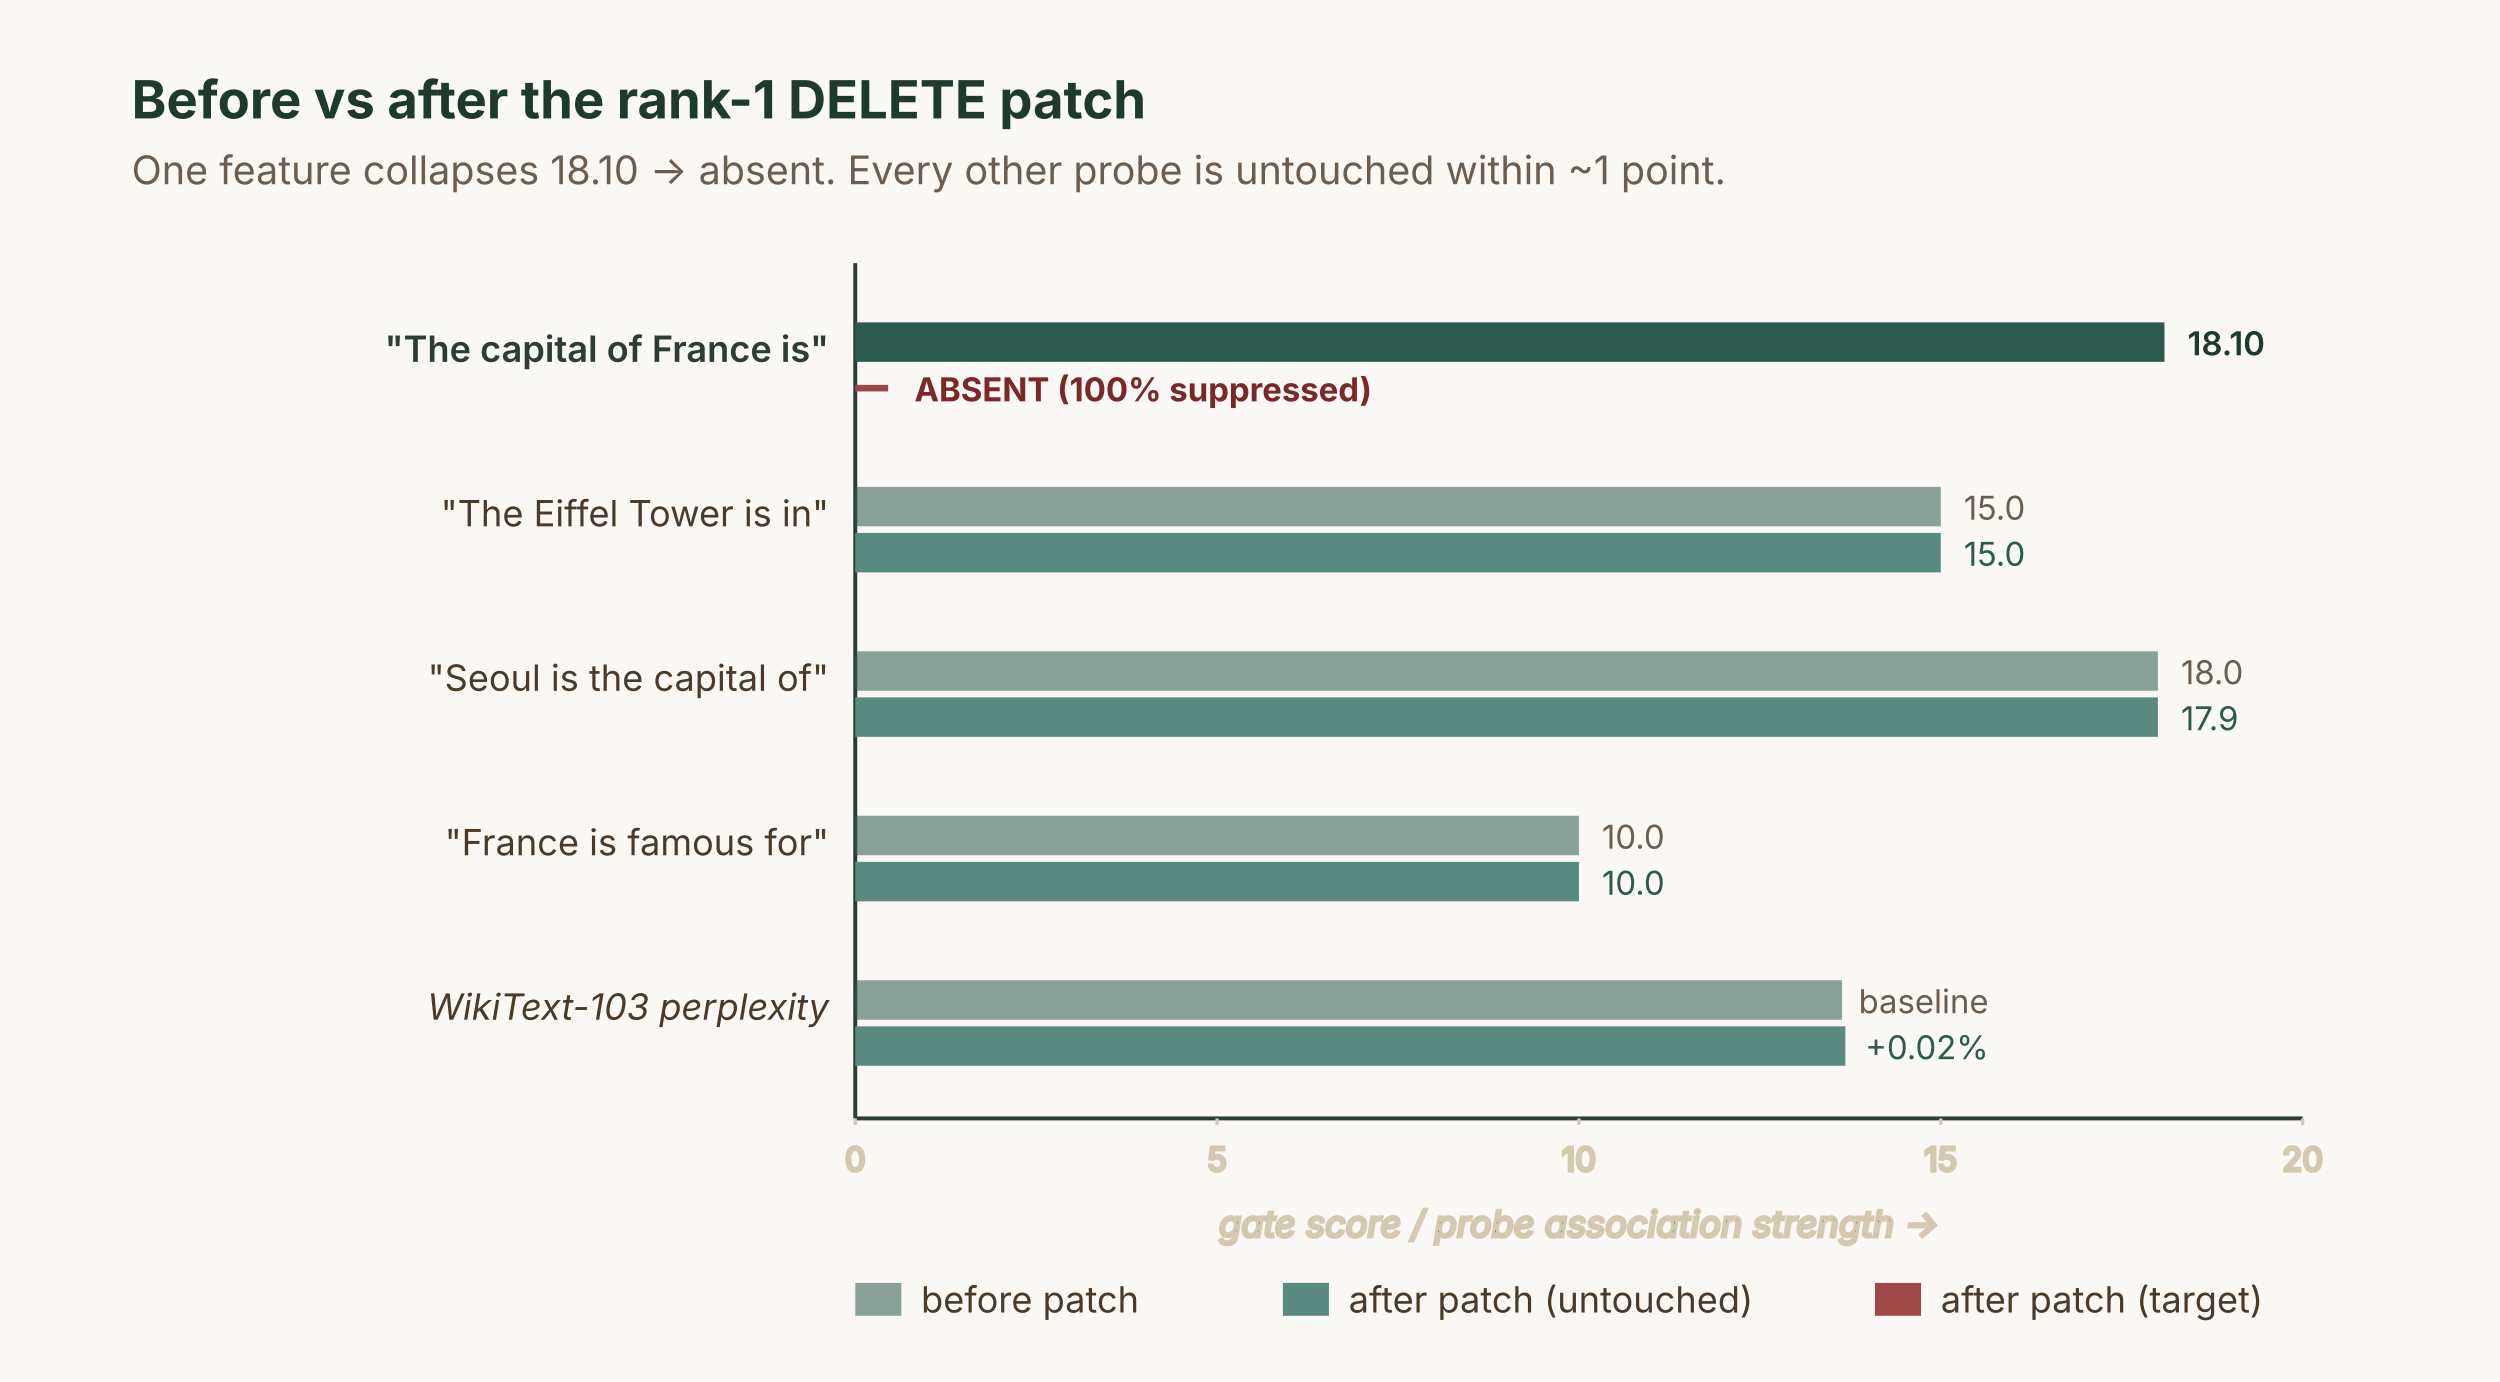
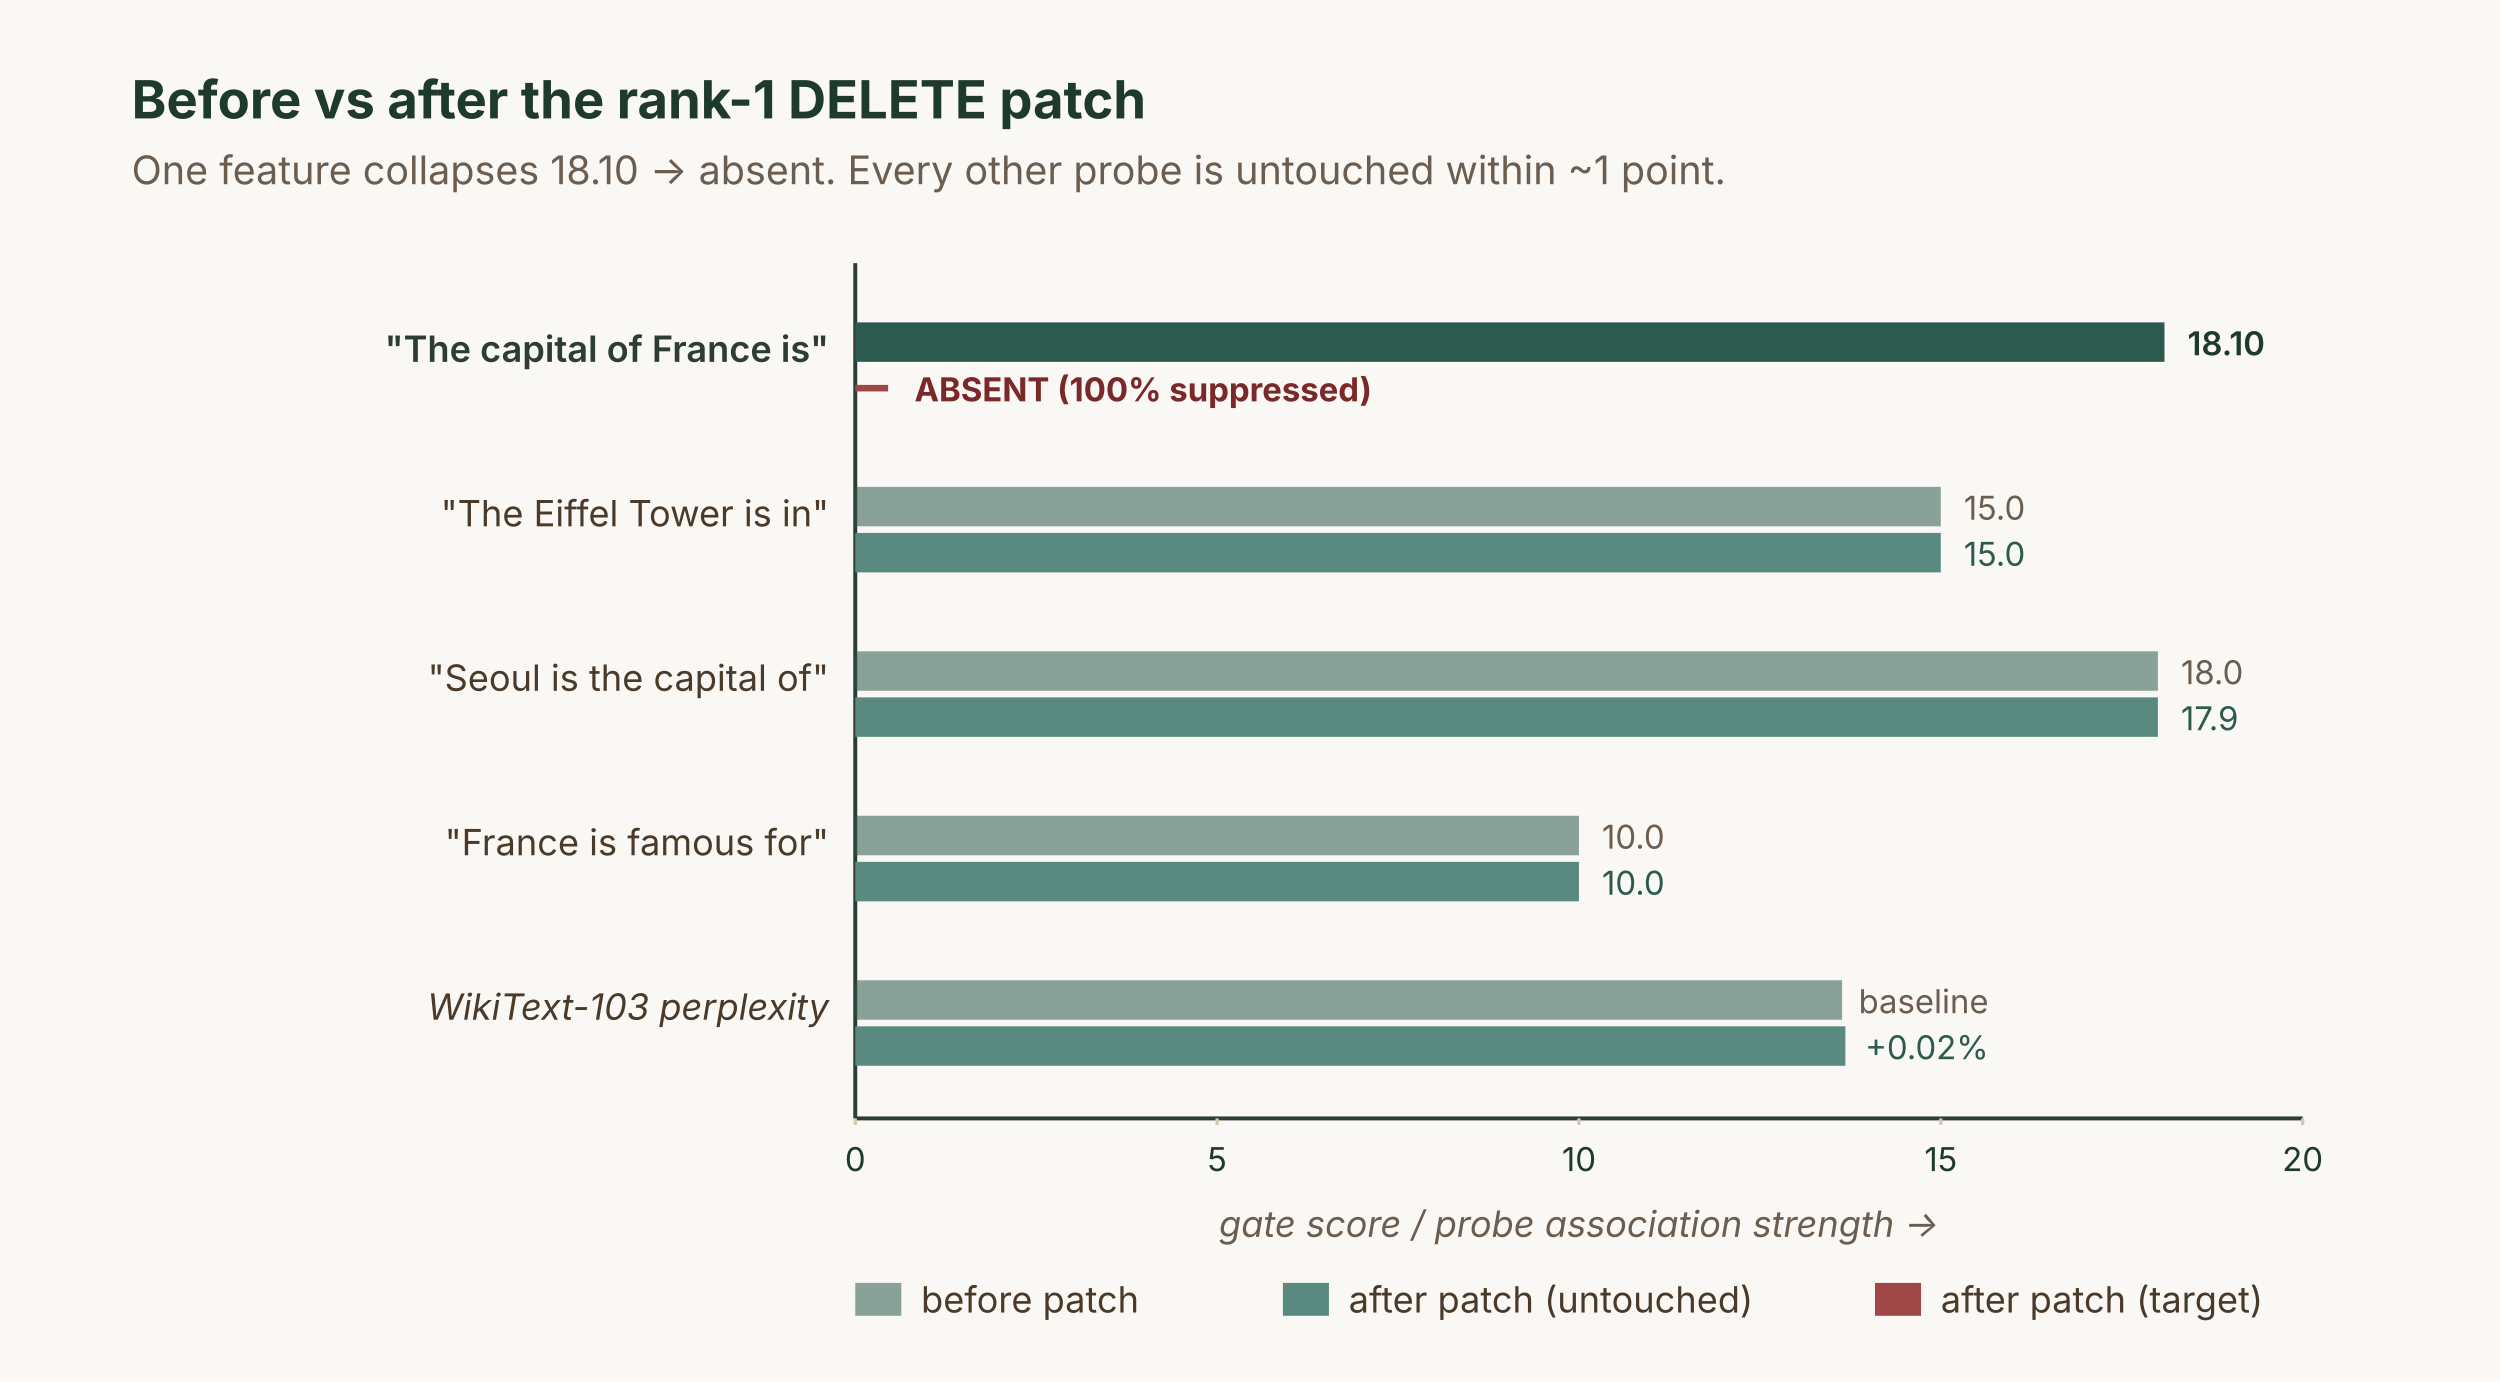
<svg xmlns="http://www.w3.org/2000/svg" viewBox="0 0 760 420" font-family="'DM Sans', -apple-system, sans-serif" role="img" aria-label="Before-and-after gate scores for five probes. The targeted Paris→capital feature collapses from 18.10 to absent, while four unrelated probes stay unchanged within measurement noise.">
  <rect width="760" height="420" fill="#faf8f5" />
  <text x="40" y="36" font-size="16" font-weight="700" fill="#1e3a2b">Before vs after the rank-1 DELETE patch</text>
  <text x="40" y="56" font-size="12" fill="#6b5d4f">One feature collapses 18.10 → absent. Every other probe is untouched within ~1 point.</text>
-   <g stroke="#d4c8b0" font-size="10" fill="#8a7d68">
+   <g stroke="#d4c8b0" font-size="10" fill="#1e3a2b">
    <line x1="260" y1="80" x2="260" y2="340" stroke="#2d3c34" stroke-width="1.2" />
    <line x1="260" y1="340" x2="700" y2="340" stroke="#2d3c34" stroke-width="1.2" />
    <line x1="260" y1="340" x2="260" y2="342" />
-     <text x="260" y="356" text-anchor="middle">0</text>
+     <text stroke="none" x="260" y="356" text-anchor="middle">0</text>
    <line x1="370" y1="340" x2="370" y2="342" />
-     <text x="370" y="356" text-anchor="middle">5</text>
+     <text stroke="none" x="370" y="356" text-anchor="middle">5</text>
    <line x1="480" y1="340" x2="480" y2="342" />
-     <text x="480" y="356" text-anchor="middle">10</text>
+     <text stroke="none" x="480" y="356" text-anchor="middle">10</text>
    <line x1="590" y1="340" x2="590" y2="342" />
-     <text x="590" y="356" text-anchor="middle">15</text>
+     <text stroke="none" x="590" y="356" text-anchor="middle">15</text>
    <line x1="700" y1="340" x2="700" y2="342" />
-     <text x="700" y="356" text-anchor="middle">20</text>
-     <text x="480" y="376" text-anchor="middle" font-size="11" fill="#6b5d4f" font-style="italic">gate score / probe association strength →</text>
+     <text stroke="none" x="700" y="356" text-anchor="middle">20</text>
+     <text stroke="none" x="480" y="376" text-anchor="middle" font-size="11" fill="#6b5d4f" font-style="italic">gate score / probe association strength →</text>
  </g>
  <g font-size="11">
    <text x="252" y="110" text-anchor="end" fill="#2d3c34" font-weight="600">"The capital of France is"</text>
    <rect x="260" y="98" width="398" height="12" fill="#2d5a4f" />
    <text x="665" y="108" fill="#1e3a2b" font-size="10" font-weight="600">18.10</text>
    <rect x="260" y="112" width="0" height="12" fill="#a04848" stroke="#a04848" stroke-width="1.5" />
    <line x1="260" y1="118" x2="270" y2="118" stroke="#a04848" stroke-width="2" />
    <text x="278" y="122" fill="#7a2828" font-size="10" font-weight="700">ABSENT (100% suppressed)</text>
    <text x="252" y="160" text-anchor="end" fill="#4a3a2a">"The Eiffel Tower is in"</text>
    <rect x="260" y="148" width="330" height="12" fill="#2d5a4f" opacity="0.55" />
    <text x="597" y="158" fill="#6b5d4f" font-size="10">15.0</text>
    <rect x="260" y="162" width="330" height="12" fill="#5a8a7f" />
    <text x="597" y="172" fill="#2d5a4f" font-size="10">15.0</text>
    <text x="252" y="210" text-anchor="end" fill="#4a3a2a">"Seoul is the capital of"</text>
    <rect x="260" y="198" width="396" height="12" fill="#2d5a4f" opacity="0.55" />
    <text x="663" y="208" fill="#6b5d4f" font-size="10">18.0</text>
    <rect x="260" y="212" width="396" height="12" fill="#5a8a7f" />
    <text x="663" y="222" fill="#2d5a4f" font-size="10">17.9</text>
    <text x="252" y="260" text-anchor="end" fill="#4a3a2a">"France is famous for"</text>
    <rect x="260" y="248" width="220" height="12" fill="#2d5a4f" opacity="0.55" />
    <text x="487" y="258" fill="#6b5d4f" font-size="10">10.0</text>
    <rect x="260" y="262" width="220" height="12" fill="#5a8a7f" />
    <text x="487" y="272" fill="#2d5a4f" font-size="10">10.0</text>
    <text x="252" y="310" text-anchor="end" fill="#4a3a2a" font-style="italic">WikiText-103 perplexity</text>
    <rect x="260" y="298" width="300" height="12" fill="#2d5a4f" opacity="0.55" />
    <text x="565" y="308" fill="#6b5d4f" font-size="10">baseline</text>
    <rect x="260" y="312" width="301" height="12" fill="#5a8a7f" />
    <text x="567" y="322" fill="#2d5a4f" font-size="10">+0.02%</text>
  </g>
  <g font-size="11" fill="#4a3a2a">
    <rect x="260" y="390" width="14" height="10" fill="#2d5a4f" opacity="0.55" />
    <text x="280" y="399">before patch</text>
    <rect x="390" y="390" width="14" height="10" fill="#5a8a7f" />
    <text x="410" y="399">after patch (untouched)</text>
    <rect x="570" y="390" width="14" height="10" fill="#a04848" />
    <text x="590" y="399">after patch (target)</text>
  </g>
</svg>
